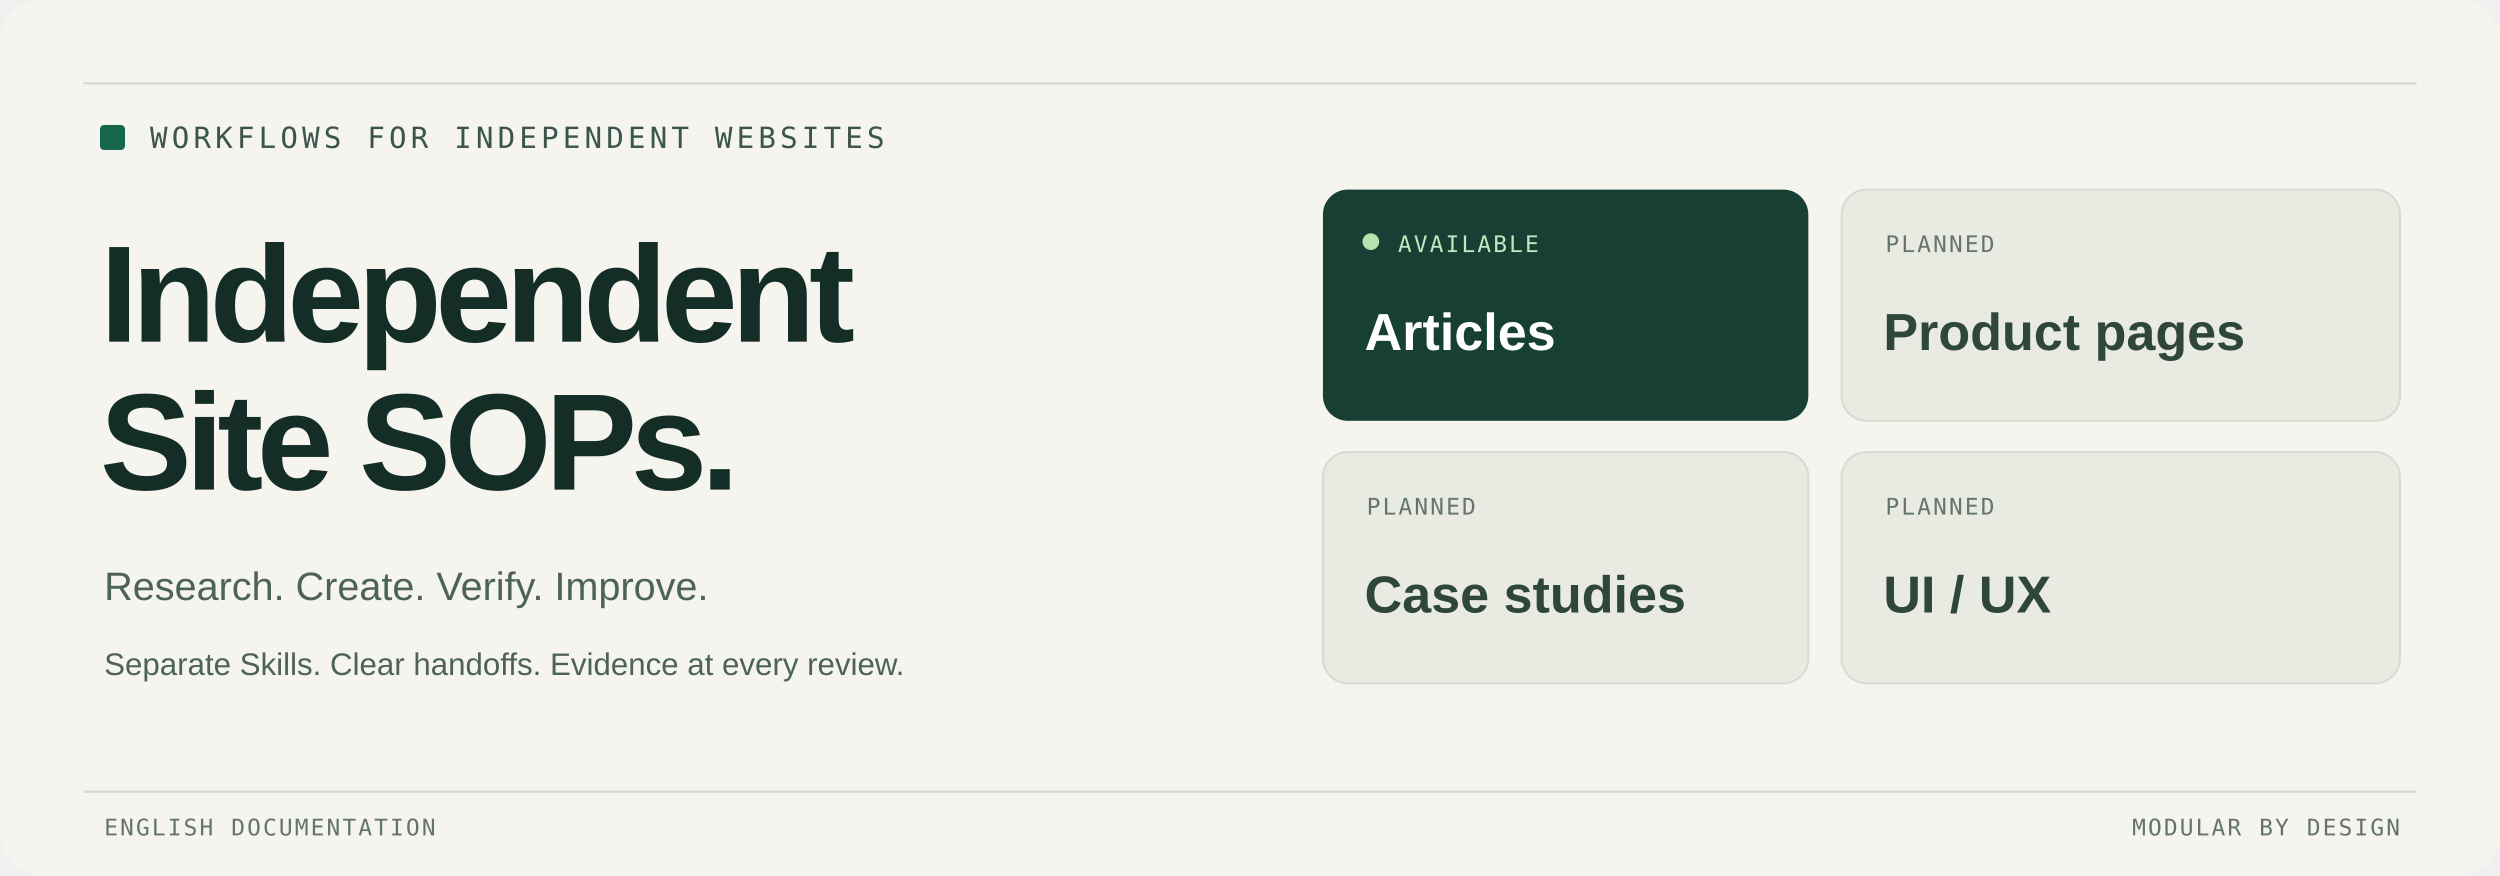
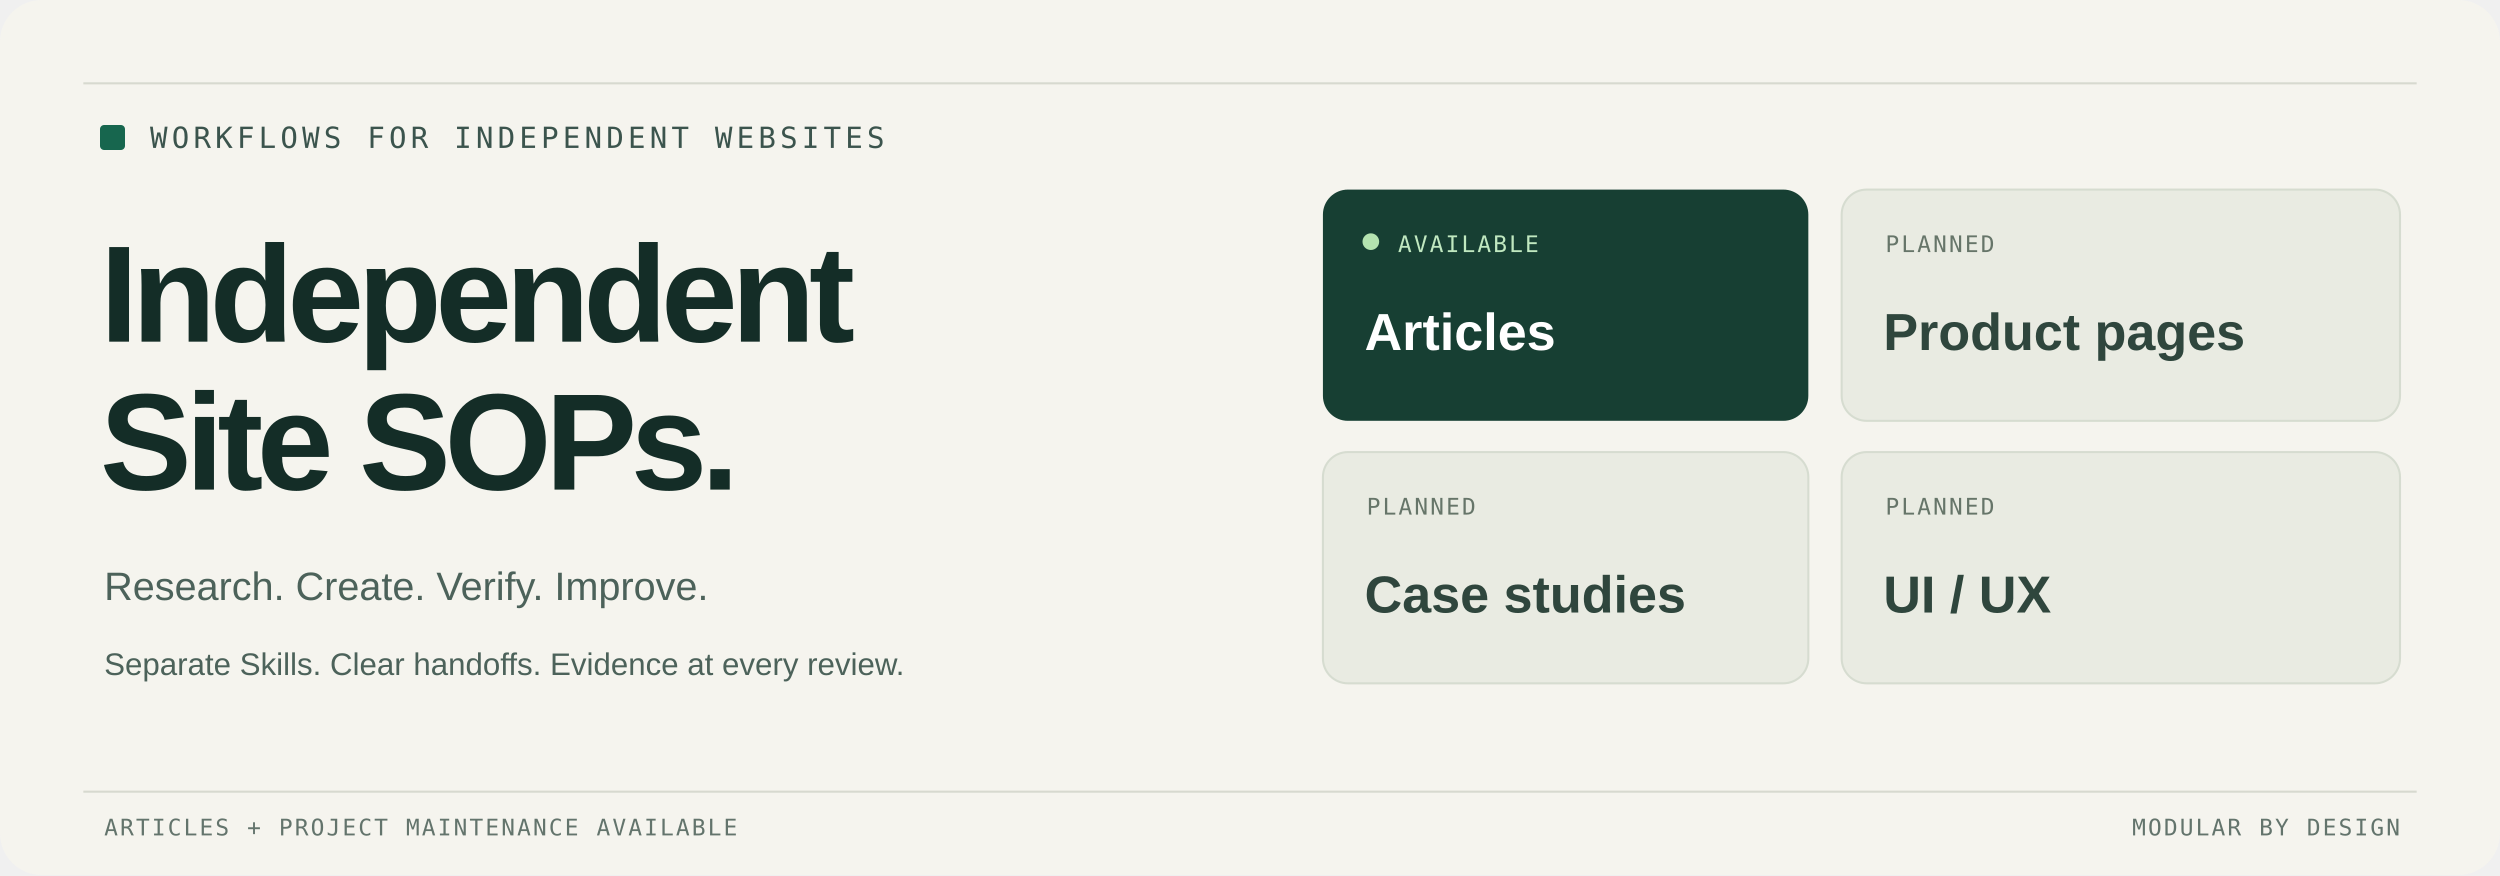
<svg xmlns="http://www.w3.org/2000/svg" width="1200" height="420" viewBox="0 0 1200 420" role="img" aria-labelledby="title description">
  <rect width="1200" height="420" rx="20" fill="#f5f4ee" />
  <path d="M40 40h1120M40 380h1120" stroke="#d7d9cf" />
  <rect x="48" y="60" width="12" height="12" rx="2" fill="#17664e" />
  <text x="72" y="71" fill="#3b544d" font-family="monospace" font-size="14" letter-spacing="2">WORKFLOWS FOR INDEPENDENT WEBSITES</text>
  <text x="48" y="164" fill="#142d27" font-family="Arial, sans-serif" font-size="66" font-weight="700" letter-spacing="-3">Independent</text>
  <text x="48" y="235" fill="#142d27" font-family="Arial, sans-serif" font-size="66" font-weight="700" letter-spacing="-3">Site SOPs.</text>
  <text x="50" y="288" fill="#4c625a" font-family="Arial, sans-serif" font-size="19">Research. Create. Verify. Improve.</text>
  <text x="50" y="324" fill="#4c625a" font-family="Arial, sans-serif" font-size="15">Separate Skills. Clear handoffs. Evidence at every review.</text>
  <rect x="635" y="91" width="233" height="111" rx="12" fill="#173f33" />
  <circle cx="658" cy="116" r="4" fill="#b4e3b0" />
  <text x="671" y="121" fill="#c0e8c0" font-family="monospace" font-size="11" letter-spacing="1">AVAILABLE</text>
  <text x="655" y="168" fill="#ffffff" font-family="Arial, sans-serif" font-size="25" font-weight="600">Articles</text>
  <rect x="884" y="91" width="268" height="111" rx="12" fill="#e9ebe2" stroke="#d6dcd0" />
  <text x="905" y="121" fill="#667569" font-family="monospace" font-size="11" letter-spacing="1">PLANNED</text>
  <text x="904" y="168" fill="#2f463d" font-family="Arial, sans-serif" font-size="25" font-weight="600">Product pages</text>
  <rect x="635" y="217" width="233" height="111" rx="12" fill="#e9ebe2" stroke="#d6dcd0" />
  <text x="656" y="247" fill="#667569" font-family="monospace" font-size="11" letter-spacing="1">PLANNED</text>
  <text x="655" y="294" fill="#2f463d" font-family="Arial, sans-serif" font-size="25" font-weight="600">Case studies</text>
  <rect x="884" y="217" width="268" height="111" rx="12" fill="#e9ebe2" stroke="#d6dcd0" />
  <text x="905" y="247" fill="#667569" font-family="monospace" font-size="11" letter-spacing="1">PLANNED</text>
  <text x="904" y="294" fill="#2f463d" font-family="Arial, sans-serif" font-size="25" font-weight="600">UI / UX</text>
-   <text x="50" y="401" fill="#63746c" font-family="monospace" font-size="11" letter-spacing="1">ENGLISH DOCUMENTATION</text>
+   <text x="50" y="401" fill="#63746c" font-family="monospace" font-size="11" letter-spacing="1">ARTICLES + PROJECT MAINTENANCE AVAILABLE</text>
  <text x="1152" y="401" text-anchor="end" fill="#63746c" font-family="monospace" font-size="11" letter-spacing="1">MODULAR BY DESIGN</text>
</svg>
